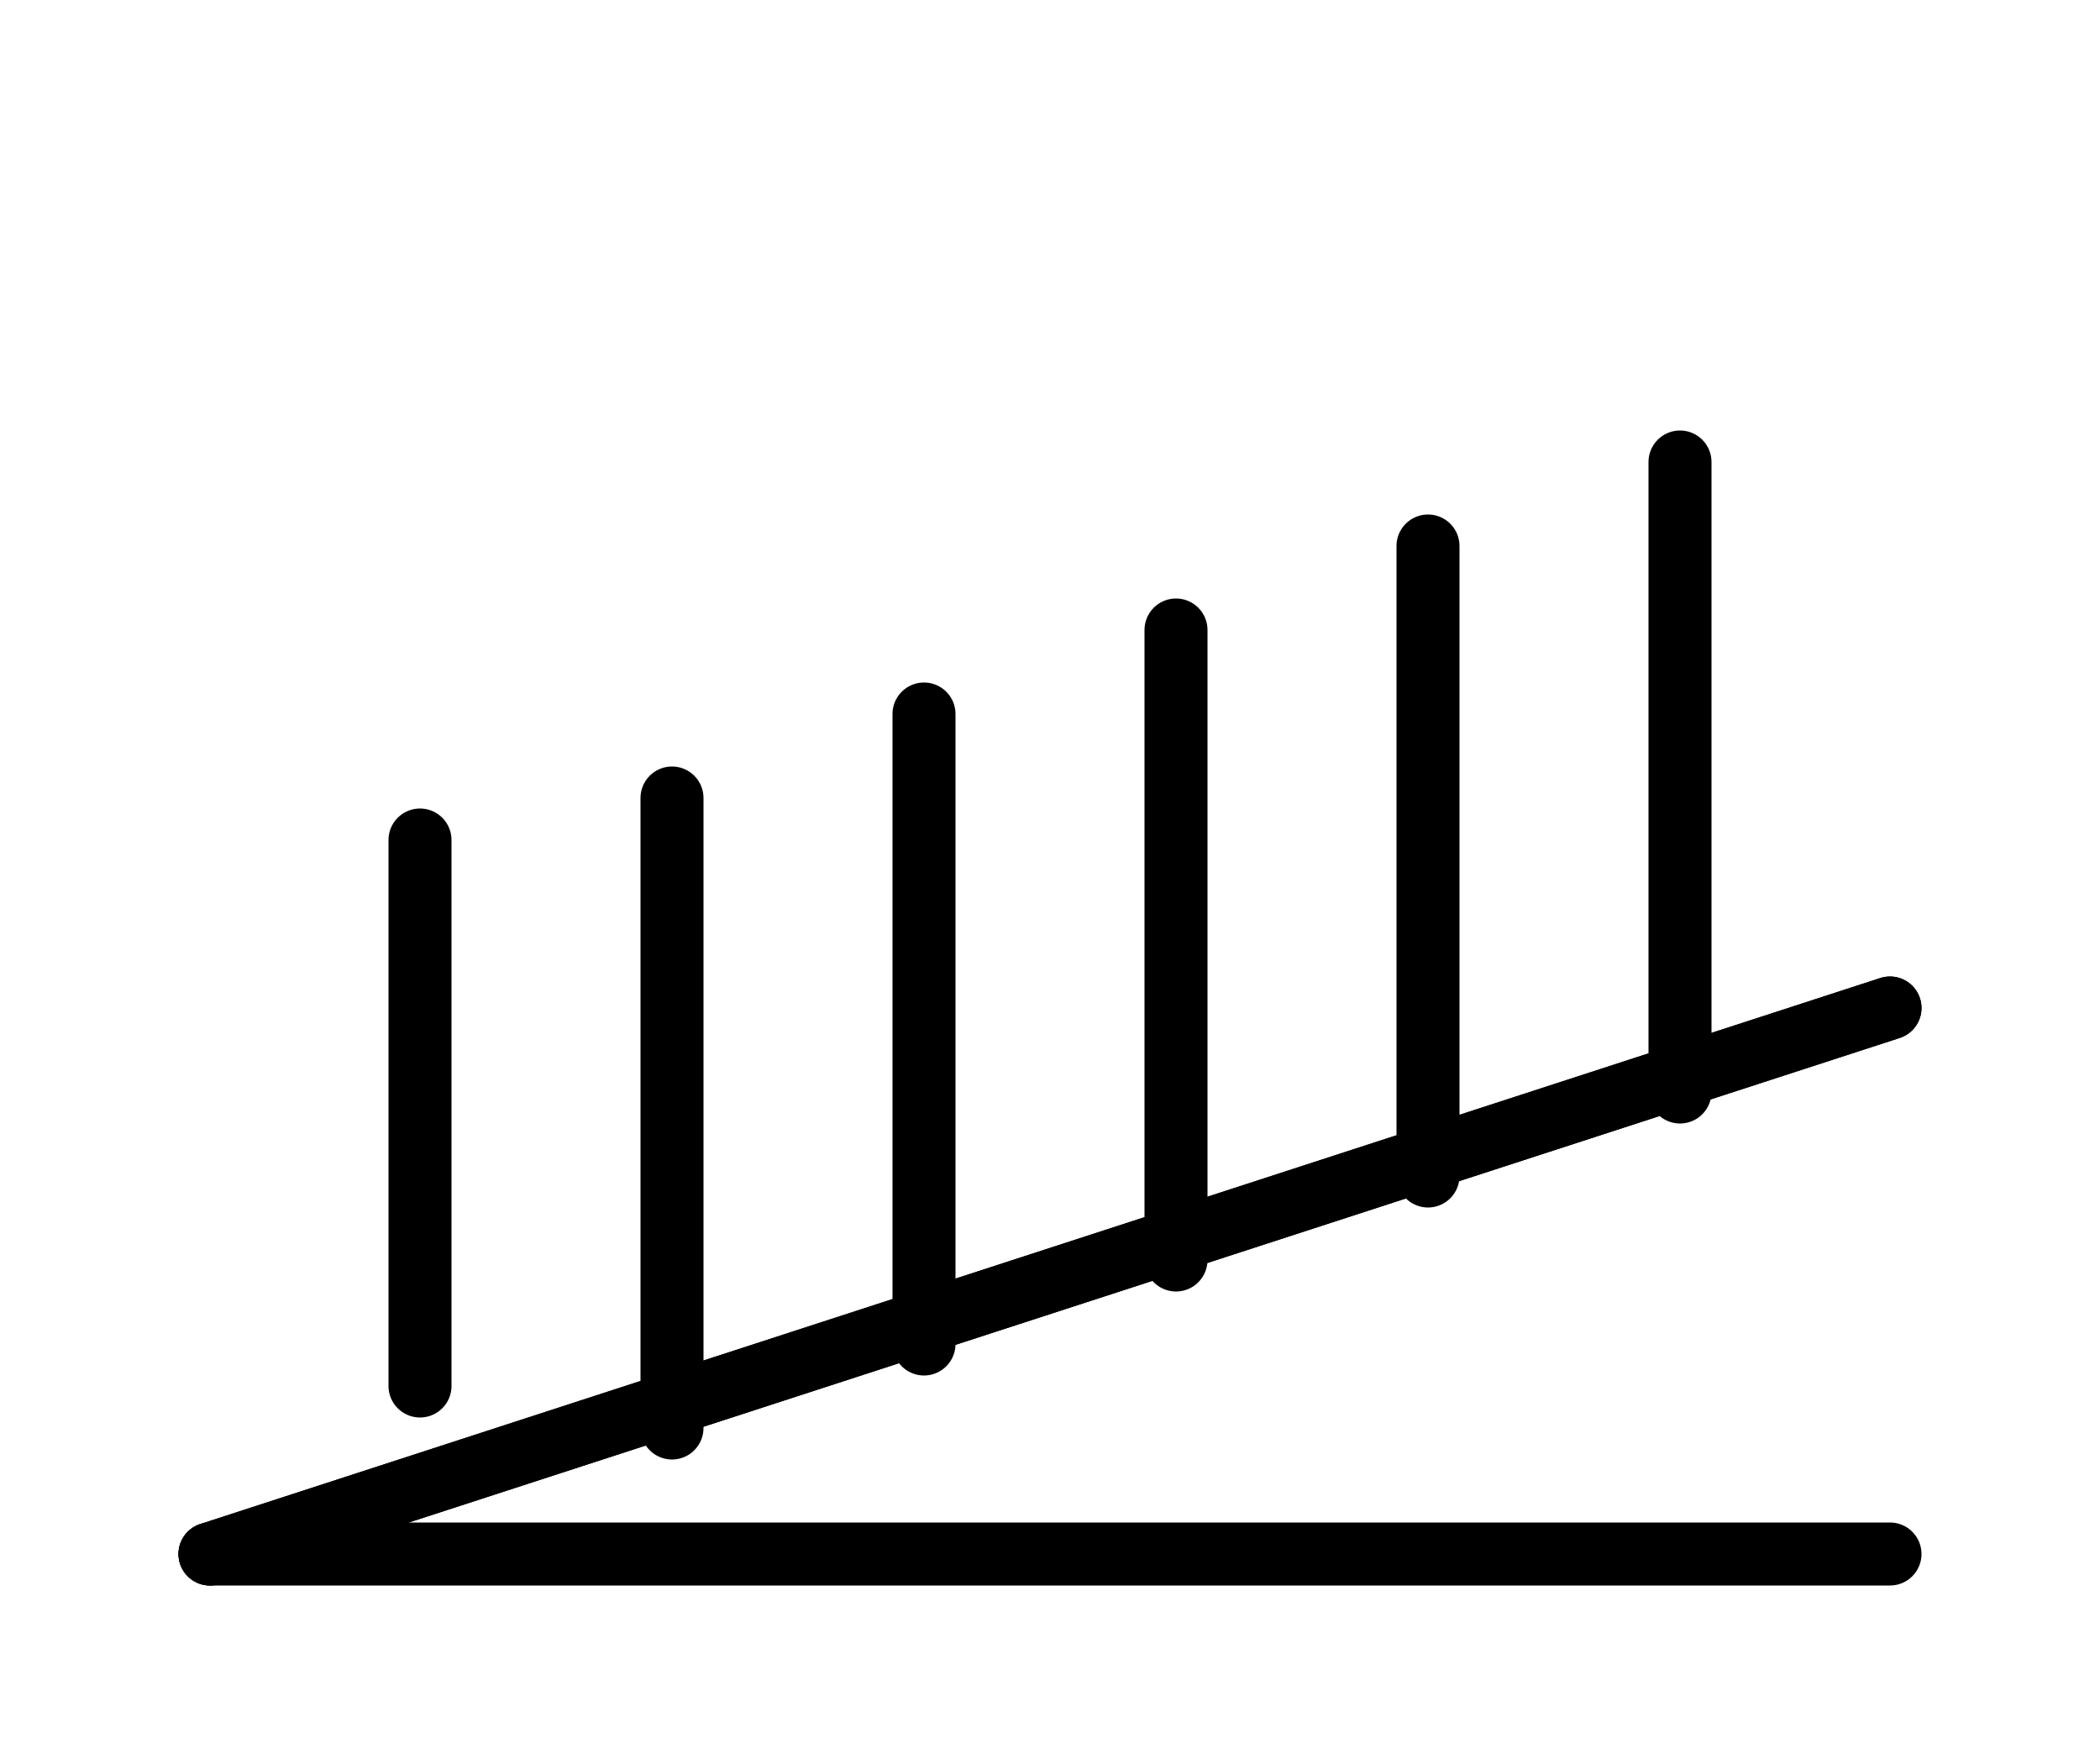
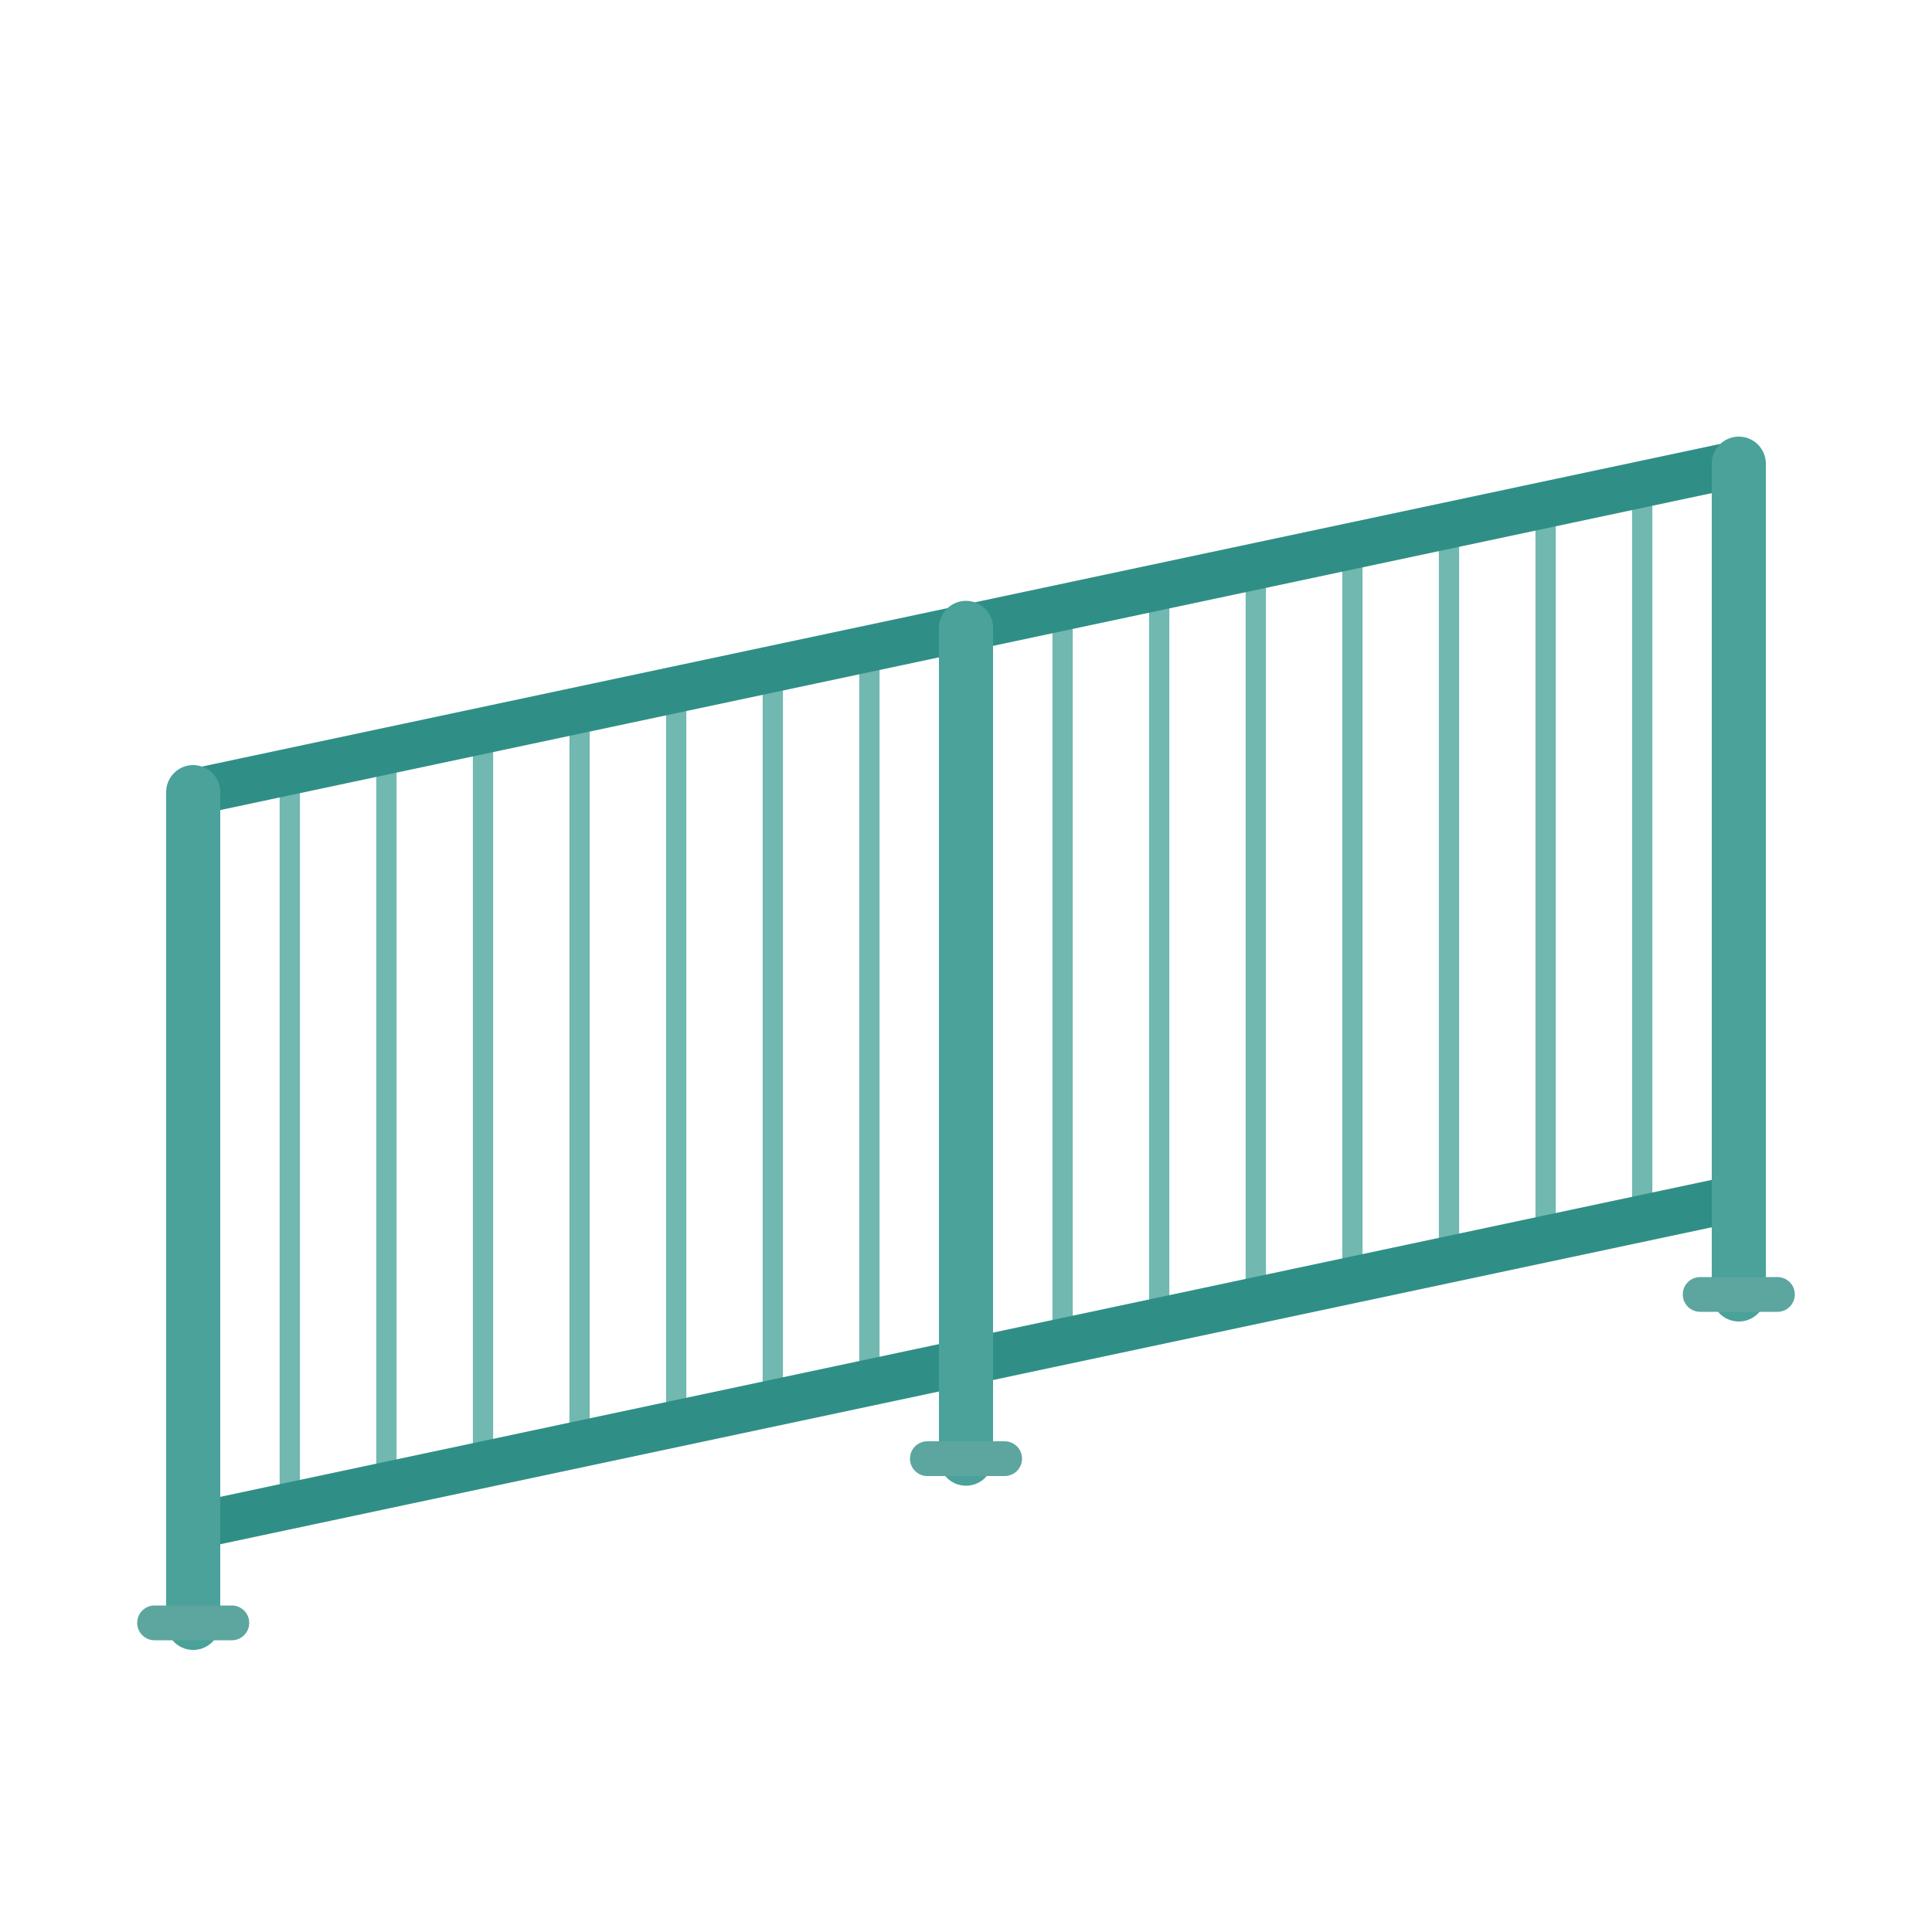
- <svg xmlns="http://www.w3.org/2000/svg" viewBox="0 0 100 84" fill="none" stroke="currentColor" stroke-width="3" stroke-linecap="round" stroke-linejoin="round">
-   <g>
-     <path d="M10 74L90 48" />
-     <path d="M10 74L90 48" />
-     <path d="M20 66v-26M32 68V38M44 64V34M56 60V30M68 56V26M80 52V22" />
-     <path d="M10 74h80" />
+ <svg xmlns="http://www.w3.org/2000/svg" viewBox="0 0 100 100" fill="none" stroke="currentColor" stroke-linecap="round" stroke-linejoin="round" color="#16867b">
+   <style>.guardrail-rail{fill:none;stroke:#2f8f86;stroke-width:2.4}.guardrail-post{fill:none;stroke:#4aa29a;stroke-width:2.8}.guardrail-large-post{stroke:#197c73;stroke-width:4.4}.guardrail-infill{fill:none;stroke:#70b8b0;stroke-width:1.05}.guardrail-base{fill:none;stroke:#5ca69f;stroke-width:1.8}.guardrail-panel{fill:rgba(113,175,181,.48);stroke:#5eaaa8;stroke-width:1.2}.guardrail-glass{fill:rgba(113,194,223,.22);stroke:#4a9db4;stroke-width:.8}.guardrail-spear{fill:#4aa29a;stroke:#4aa29a;stroke-width:.6}.guardrail-post-cap{fill:#8ac8c2;stroke:#4f9d95;stroke-width:.5}</style>
+   <g class="guardrail-schematic guardrail-round">
+     <line class="guardrail-infill" x1="15.00" y1="77.94" x2="15.00" y2="39.94" />
+     <line class="guardrail-infill" x1="20.00" y1="76.88" x2="20.00" y2="38.88" />
+     <line class="guardrail-infill" x1="25.00" y1="75.81" x2="25.00" y2="37.81" />
+     <line class="guardrail-infill" x1="30.00" y1="74.75" x2="30.00" y2="36.75" />
+     <line class="guardrail-infill" x1="35.00" y1="73.69" x2="35.00" y2="35.69" />
+     <line class="guardrail-infill" x1="40.00" y1="72.63" x2="40.00" y2="34.63" />
+     <line class="guardrail-infill" x1="45.00" y1="71.56" x2="45.00" y2="33.56" />
+     <line class="guardrail-infill" x1="50.00" y1="70.50" x2="50.00" y2="32.50" />
+     <line class="guardrail-infill" x1="55.00" y1="69.44" x2="55.00" y2="31.44" />
+     <line class="guardrail-infill" x1="60.00" y1="68.38" x2="60.00" y2="30.38" />
+     <line class="guardrail-infill" x1="65.00" y1="67.31" x2="65.00" y2="29.31" />
+     <line class="guardrail-infill" x1="70.00" y1="66.25" x2="70.00" y2="28.25" />
+     <line class="guardrail-infill" x1="75.00" y1="65.19" x2="75.00" y2="27.19" />
+     <line class="guardrail-infill" x1="80.00" y1="64.13" x2="80.00" y2="26.13" />
+     <line class="guardrail-infill" x1="85.00" y1="63.06" x2="85.00" y2="25.06" />
+     <line class="guardrail-rail" x1="10.00" y1="79.00" x2="90.00" y2="62.00" />
+     <line class="guardrail-rail" x1="10.00" y1="41.00" x2="90.00" y2="24.00" />
+     <line class="guardrail-post" x1="10.00" y1="84.00" x2="10.00" y2="41.00" />
+     <line class="guardrail-base" x1="8.00" y1="84.00" x2="12.00" y2="84.00" />
+     <line class="guardrail-post" x1="90.00" y1="67.00" x2="90.00" y2="24.00" />
+     <line class="guardrail-base" x1="88.00" y1="67.00" x2="92.00" y2="67.00" />
+     <line class="guardrail-post" x1="50.00" y1="75.50" x2="50.00" y2="32.50" />
+     <line class="guardrail-base" x1="48.00" y1="75.50" x2="52.00" y2="75.50" />
  </g>
</svg>
